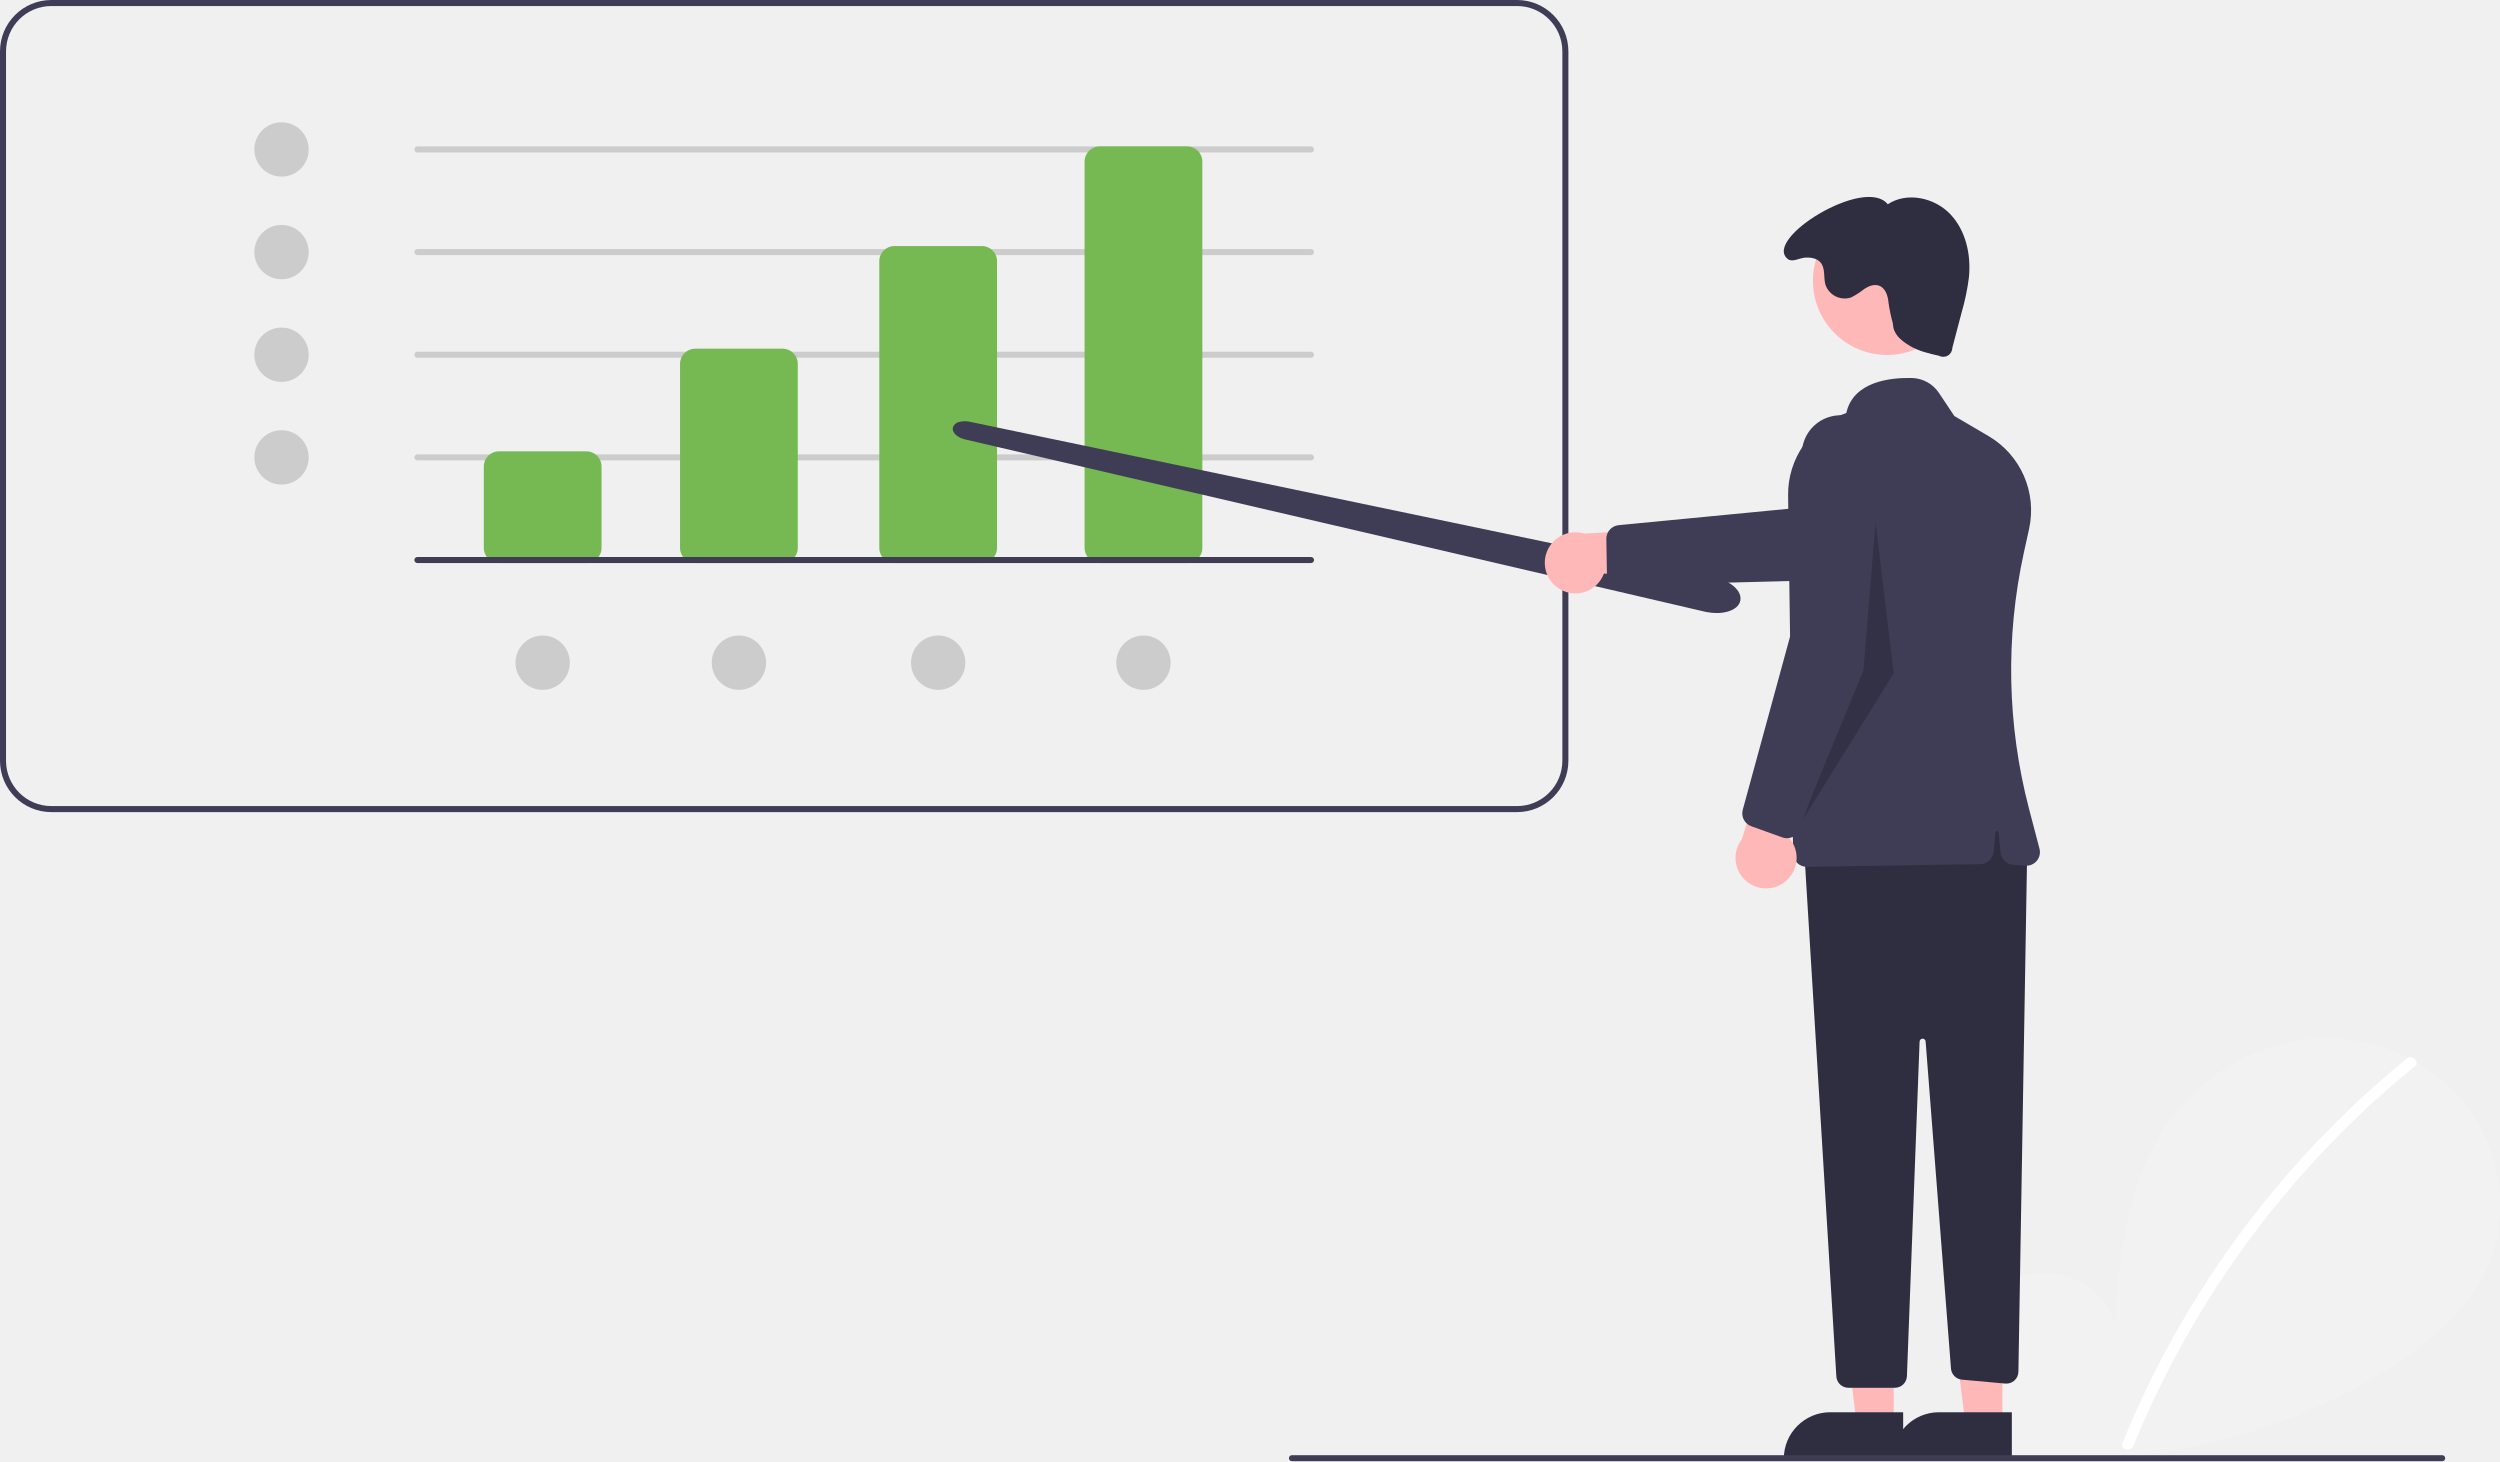
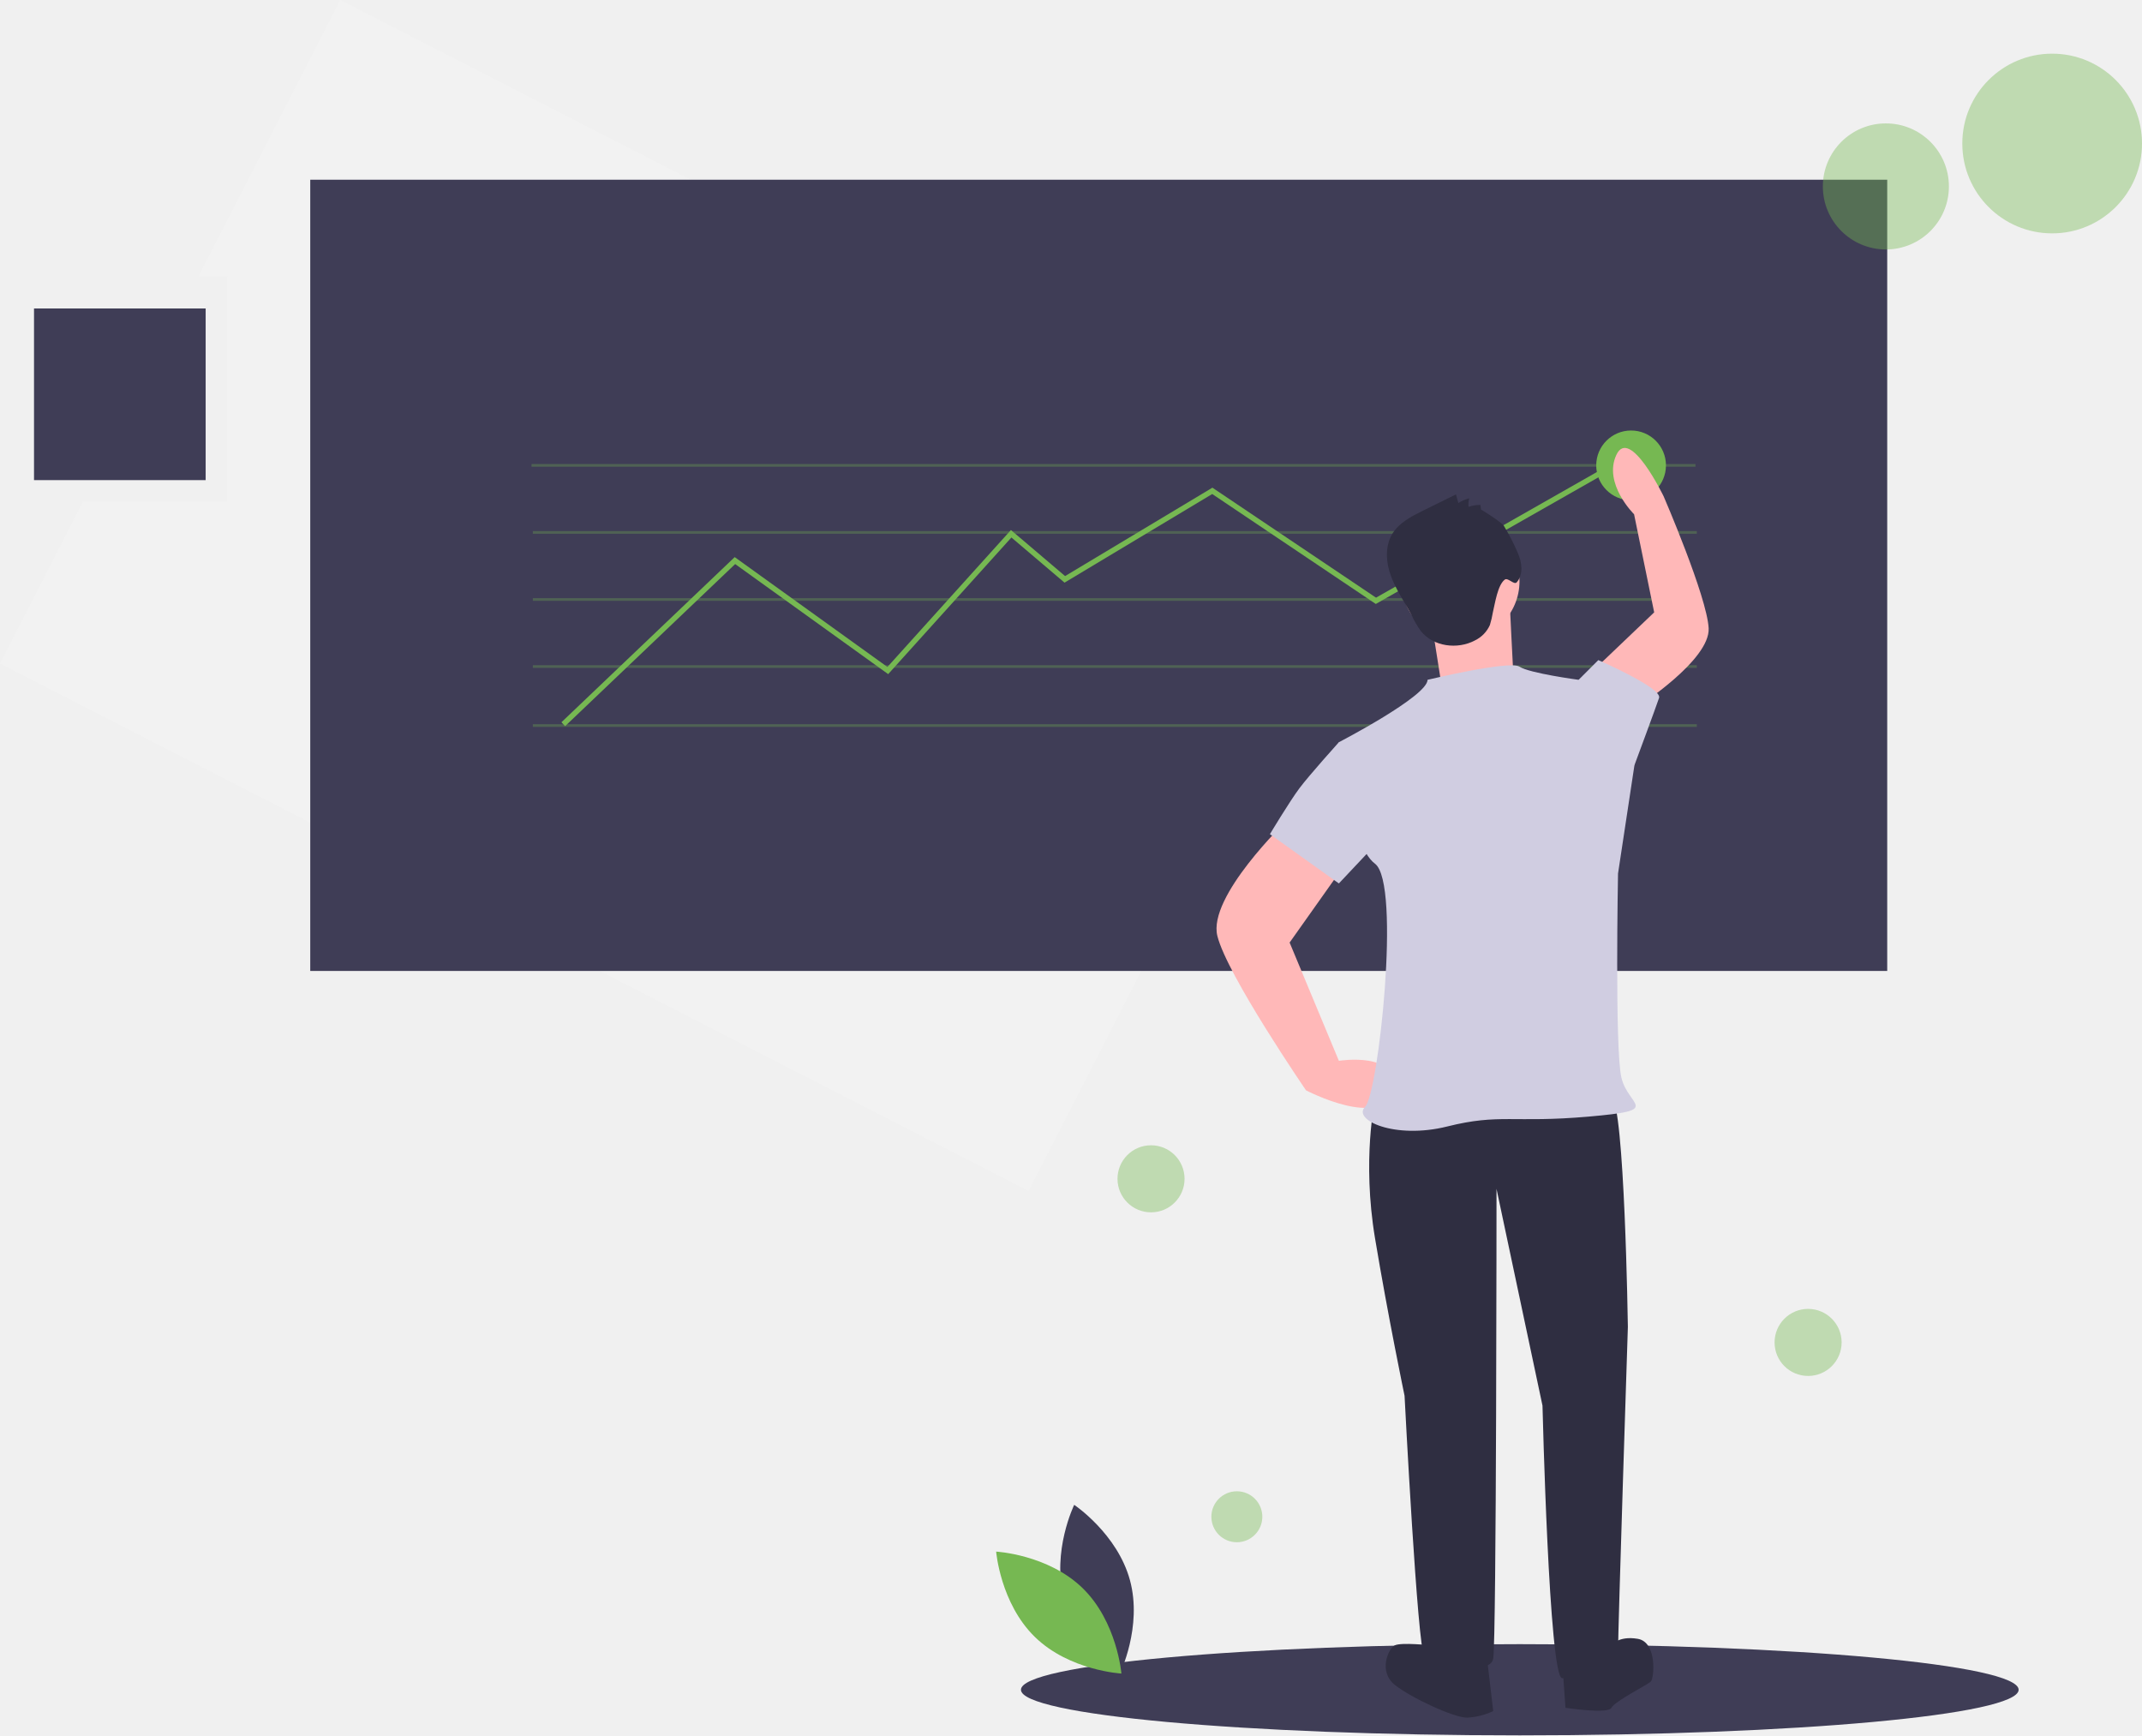
- <svg xmlns="http://www.w3.org/2000/svg" data-name="Layer 1" width="828.078" height="484" viewBox="0 0 828.078 484">
-   <path d="M688.461,477h-485.5a17.019,17.019,0,0,1-17-17V225a17.019,17.019,0,0,1,17-17h485.5a17.019,17.019,0,0,1,17,17V460A17.019,17.019,0,0,1,688.461,477Zm-485.5-267a15.017,15.017,0,0,0-15,15V460a15.017,15.017,0,0,0,15,15h485.5a15.017,15.017,0,0,0,15-15V225a15.017,15.017,0,0,0-15-15Z" transform="translate(-185.9609 -208)" fill="#3f3d56" />
-   <circle cx="93.25" cy="49.5" r="9" fill="#ccc" />
-   <circle cx="93.25" cy="83.5" r="9" fill="#ccc" />
-   <circle cx="93.25" cy="117.5" r="9" fill="#ccc" />
-   <circle cx="93.25" cy="151.5" r="9" fill="#ccc" />
-   <circle cx="244.75" cy="219.5" r="9" fill="#ccc" />
-   <circle cx="179.75" cy="219.5" r="9" fill="#ccc" />
-   <circle cx="378.75" cy="219.5" r="9" fill="#ccc" />
-   <circle cx="310.75" cy="219.5" r="9" fill="#ccc" />
-   <path d="M620.211,258.5h-296a1,1,0,0,1,0-2h296a1,1,0,0,1,0,2Z" transform="translate(-185.9609 -208)" fill="#ccc" />
-   <path d="M620.211,292.5h-296a1,1,0,0,1,0-2h296a1,1,0,0,1,0,2Z" transform="translate(-185.9609 -208)" fill="#ccc" />
-   <path d="M620.211,326.5h-296a1,1,0,0,1,0-2h296a1,1,0,0,1,0,2Z" transform="translate(-185.9609 -208)" fill="#ccc" />
-   <path d="M620.211,360.5h-296a1,1,0,0,1,0-2h296a1,1,0,0,1,0,2Z" transform="translate(-185.9609 -208)" fill="#ccc" />
-   <path d="M380.211,394.5h-29a5.006,5.006,0,0,1-5-5v-27a5.006,5.006,0,0,1,5-5h29a5.006,5.006,0,0,1,5,5v27A5.006,5.006,0,0,1,380.211,394.5Z" transform="translate(-185.9609 -208)" fill="#76b852" />
-   <path d="M445.211,394.5h-29a5.006,5.006,0,0,1-5-5v-61a5.006,5.006,0,0,1,5-5h29a5.006,5.006,0,0,1,5,5v61A5.006,5.006,0,0,1,445.211,394.5Z" transform="translate(-185.9609 -208)" fill="#76b852" />
-   <path d="M511.211,394.5h-29a5.006,5.006,0,0,1-5-5v-95a5.006,5.006,0,0,1,5-5h29a5.006,5.006,0,0,1,5,5v95A5.006,5.006,0,0,1,511.211,394.5Z" transform="translate(-185.9609 -208)" fill="#76b852" />
-   <path d="M579.211,394.5h-29a5.006,5.006,0,0,1-5-5v-128a5.006,5.006,0,0,1,5-5h29a5.006,5.006,0,0,1,5,5v128A5.006,5.006,0,0,1,579.211,394.5Z" transform="translate(-185.9609 -208)" fill="#76b852" />
-   <path d="M849.414,686.344c-8.993-7.599-14.455-19.602-13.022-31.288s10.305-22.428,21.813-24.91,24.628,4.388,28.123,15.63c1.924-21.674,4.141-44.257,15.664-62.715,10.434-16.713,28.507-28.672,48.093-30.811s40.208,5.941,52.424,21.4,15.206,37.934,6.651,55.682c-6.302,13.075-17.914,22.805-30.079,30.721a194.129,194.129,0,0,1-132.772,29.046Z" transform="translate(-185.9609 -208)" fill="#f2f2f2" />
-   <path d="M983.14,558.639A317.625,317.625,0,0,0,938.876,602.593a318.551,318.551,0,0,0-49.856,83.314c-.898,2.2,2.675,3.158,3.562.982a316.759,316.759,0,0,1,93.17-125.638c1.844-1.502-.783-4.102-2.612-2.612Z" transform="translate(-185.9609 -208)" fill="#fff" />
-   <path d="M754.571,411.058a17.509,17.509,0,0,1-3.386-.339h-0q-.305-.061-.611-.131L505.676,353.567c-2.66-.62-4.427-2.293-4.11-3.893a2.659,2.659,0,0,1,2.039-1.882,7.418,7.418,0,0,1,3.622-.081l246.418,51.462c5.548,1.158,9.4,4.563,8.769,7.751-.331,1.668-1.8,2.962-4.137,3.643A13.356,13.356,0,0,1,754.571,411.058Z" transform="translate(-185.9609 -208)" fill="#3f3d56" />
-   <path d="M702.693,403.169a10.056,10.056,0,0,0,14.525-5.175l35.727.745-9.898-15.712-32.41,1.701a10.11,10.11,0,0,0-7.945,18.441Z" transform="translate(-185.9609 -208)" fill="#ffb8b8" />
-   <path d="M718.211,397.462l-.186-10.951a4.524,4.524,0,0,1,4.067-4.556l64.201-6.196,53.49-17.538a12.819,12.819,0,1,1,7.633,24.472l-59.206,17.53-65.387,1.661a4.509,4.509,0,0,1-4.428-3.213A4.522,4.522,0,0,1,718.211,397.462Z" transform="translate(-185.9609 -208)" fill="#3f3d56" />
-   <polygon points="627.258 471.782 614.998 471.781 609.166 424.493 627.26 424.494 627.258 471.782" fill="#ffb8b8" />
-   <path d="M816.346,691.666l-39.531-.001v-.5a15.386,15.386,0,0,1,15.386-15.386h.001l24.144.001Z" transform="translate(-185.9609 -208)" fill="#2f2e41" />
-   <polygon points="663.258 471.782 650.998 471.781 645.166 424.493 663.26 424.494 663.258 471.782" fill="#ffb8b8" />
-   <path d="M852.346,691.666l-39.531-.001v-.5a15.386,15.386,0,0,1,15.386-15.386h.001l24.144.001Z" transform="translate(-185.9609 -208)" fill="#2f2e41" />
-   <path d="M857.447,488.674l-2.927,173.694a4,4,0,0,1-4.362,3.916l-14.346-1.304a4,4,0,0,1-3.626-3.674l-8.399-108.345a1,1,0,0,0-1.996.039l-4.198,110.826a4,4,0,0,1-3.997,3.849H798.21a4,4,0,0,1-3.993-3.756l-10.77-176.244,64-16Z" transform="translate(-185.9609 -208)" fill="#2f2e41" />
-   <circle cx="625.065" cy="93.016" r="24.561" fill="#ffb8b8" />
-   <path d="M781.255,493.841a4.469,4.469,0,0,1-1.365-3.165L778.234,372.234a28.501,28.501,0,0,1,19.282-27.441c2.301-10.439,14.548-11.747,21.687-11.591a11.085,11.085,0,0,1,8.978,4.923l5.118,7.677,11.28,6.612a28.528,28.528,0,0,1,13.47,30.816l-1.737,7.899a181.54,181.54,0,0,0,1.698,84.66l3.495,13.324a4.499,4.499,0,0,1-4.698,5.628l-4.059-.312a4.494,4.494,0,0,1-4.133-4.038l-.672-6.717a.5.5,0,0,0-.995,0l-.65,6.503a4.5,4.5,0,0,1-4.408,4.052l-57.431.884c-.024,0-.048.001-.072.001A4.471,4.471,0,0,1,781.255,493.841Z" transform="translate(-185.9609 -208)" fill="#3f3d56" />
-   <path d="M812.947,315.174c.101,3.472,2.511,5.481,5.471,7.299s6.419,2.607,9.808,3.368a2.999,2.999,0,0,0,4.405-2.625l3.108-11.823a74.841,74.841,0,0,0,2.393-11.537c.749-7.509-1.031-15.587-6.272-21.016s-14.331-7.358-20.612-3.175c-7.454-9.52-41.523,11.513-33.119,18.133,1.495,1.178,3.781-.312,5.678-.457s4.025.189,5.23,1.662c1.575,1.924.889,4.791,1.538,7.191a6.714,6.714,0,0,0,8.484,4.348,23.088,23.088,0,0,0,4.4-2.829c1.456-.97,3.295-1.686,4.934-1.075,2.16.806,2.927,3.45,3.122,5.748A53.235,53.235,0,0,0,812.947,315.174Z" transform="translate(-185.9609 -208)" fill="#2f2e41" />
-   <path d="M994.892,692h-381a1,1,0,0,1,0-2h381a1,1,0,0,1,0,2Z" transform="translate(-185.9609 -208)" fill="#3f3d56" />
-   <polygon points="621.25 173 617.25 222 596.25 273 627.25 223 621.25 173" opacity="0.2" />
-   <path d="M777.3,499.992a10.056,10.056,0,0,0,.318-15.416l13.379-33.136-18.202,3.676-9.914,30.903a10.11,10.11,0,0,0,14.42,13.973Z" transform="translate(-185.9609 -208)" fill="#ffb8b8" />
-   <path d="M776.326,485.378l-10.304-3.713a4.524,4.524,0,0,1-2.815-5.42l16.997-62.219,2.591-56.233a12.819,12.819,0,1,1,25.588,1.551l-4.628,61.573L782.098,482.636a4.509,4.509,0,0,1-4.576,2.999A4.522,4.522,0,0,1,776.326,485.378Z" transform="translate(-185.9609 -208)" fill="#3f3d56" />
-   <path d="M620.211,394.5h-296a1,1,0,0,1,0-2h296a1,1,0,0,1,0,2Z" transform="translate(-185.9609 -208)" fill="#3f3d56" />
+ <svg xmlns="http://www.w3.org/2000/svg" data-name="Layer 1" width="798.681" height="647.009" viewBox="0 0 798.681 647.009">
+   <polygon points="126.832 0 74.02 103.009 84.681 103.009 84.681 187.009 30.953 187.009 0 247.381 383.53 444.017 510.363 196.636 126.832 0" fill="#f2f2f2" />
+   <rect x="115.681" y="67.009" width="588" height="295" fill="#3f3d56" />
+   <rect x="198.181" y="173.009" width="434" height="1" fill="#76b852" opacity="0.3" />
+   <rect x="198.681" y="198.009" width="434" height="1" fill="#76b852" opacity="0.3" />
+   <rect x="198.681" y="248.009" width="434" height="1" fill="#76b852" opacity="0.3" />
+   <rect x="198.681" y="270.009" width="434" height="1" fill="#76b852" opacity="0.3" />
+   <rect x="198.681" y="223.009" width="434" height="1" fill="#76b852" opacity="0.3" />
+   <ellipse cx="566.681" cy="630.009" rx="186" ry="17" fill="#3f3d56" />
+   <polygon points="210.722 270.733 209.342 269.285 273.943 207.712 330.889 248.674 376.94 197.618 397.133 214.782 452.062 181.824 513.076 222.833 608.837 168.364 609.825 170.102 512.988 225.184 452.002 184.193 396.931 217.235 377.124 200.399 331.175 251.343 274.121 210.305 210.722 270.733" fill="#76b852" />
+   <path d="M597.416,722.342c4.7,17.374,20.798,28.134,20.798,28.134s8.478-17.409,3.778-34.782-20.798-28.134-20.798-28.134S592.716,704.968,597.416,722.342Z" transform="translate(-200.6594 -126.4957)" fill="#3f3d56" />
+   <path d="M604.322,718.608c12.897,12.554,14.472,31.854,14.472,31.854s-19.335-1.056-32.231-13.61-14.472-31.854-14.472-31.854S591.426,706.054,604.322,718.608Z" transform="translate(-200.6594 -126.4957)" fill="#76b852" />
+   <circle cx="765.181" cy="53.509" r="33.5" fill="#76b852" opacity="0.4" />
+   <circle cx="703.181" cy="69.509" r="23.5" fill="#76b852" opacity="0.4" />
+   <circle cx="674.181" cy="500.509" r="12.5" fill="#76b852" opacity="0.4" />
+   <circle cx="461.181" cy="565.509" r="9.5" fill="#76b852" opacity="0.4" />
+   <circle cx="429.181" cy="439.509" r="12.5" fill="#76b852" opacity="0.4" />
+   <circle cx="608.181" cy="173.509" r="13" fill="#76b852" />
+   <path d="M724.373,535.47l-11.021,1.224s-4.898,22.041,0,51.429,11.021,58.776,11.021,58.776,4.898,95.511,7.347,96.736,24.49,8.572,25.715,1.224,1.224-175.104,1.224-175.104l17.143,80.817s2.449,101.634,7.347,101.634,20.817-1.224,20.817-9.796,3.674-121.226,3.674-121.226-1.224-83.266-6.123-85.715S724.373,535.47,724.373,535.47Z" transform="translate(-200.6594 -126.4957)" fill="#2f2e41" />
+   <path d="M734.169,739.962s-11.021-1.224-13.47,0-6.122,9.796,0,14.694,22.041,12.245,26.939,12.245a25.331,25.331,0,0,0,9.796-2.449l-2.449-20.817Z" transform="translate(-200.6594 -126.4957)" fill="#2f2e41" />
+   <path d="M783.149,746.084l1.224,17.143s15.919,2.449,17.143,0,13.47-8.572,14.694-9.796,2.449-14.694-4.898-15.919-9.796,2.449-9.796,2.449Z" transform="translate(-200.6594 -126.4957)" fill="#2f2e41" />
+   <path d="M680.291,432.612s-29.388,28.164-25.715,42.858S687.638,533.021,687.638,533.021s28.164,14.694,31.837,0-19.592-11.021-19.592-11.021l-18.368-44.082,20.817-29.388Z" transform="translate(-200.6594 -126.4957)" fill="#ffb8b8" />
+   <path d="M811.605,389.765s26.771-17.216,26.152-29.043-16.758-49.12-16.758-49.12-12.625-26.249-17.645-15.522,6.597,22.147,6.597,22.147l7.497,36.582-20.376,19.439Z" transform="translate(-200.6594 -126.4957)" fill="#ffb8b8" />
+   <circle cx="544.53" cy="216.728" r="22.041" fill="#ffb8b8" />
+   <path d="M734.169,356.693l3.674,23.266,26.939-4.898s-1.224-23.266-1.224-25.715S734.169,356.693,734.169,356.693Z" transform="translate(-200.6594 -126.4957)" fill="#ffb8b8" />
+   <path d="M732.945,379.958s30.613-7.347,34.286-4.898,22.041,4.898,22.041,4.898l20.817,31.837-6.122,40.409s-1.225,64.899,1.224,75.919,15.919,12.245-12.245,14.694-33.062-1.224-52.654,3.674-35.511-2.449-30.613-7.347,13.47-83.266,3.674-90.613-13.47-45.307-13.47-45.307S732.945,386.081,732.945,379.958Z" transform="translate(-200.6594 -126.4957)" fill="#d0cde1" />
+   <path d="M785.598,383.632l3.674-3.674,7.347-7.347s23.878,10.408,22.653,14.082-9.184,25.102-9.184,25.102l-11.021,3.674Z" transform="translate(-200.6594 -126.4957)" fill="#d0cde1" />
+   <path d="M714.577,405.673l-14.694-2.449s-11.021,12.245-14.694,17.143-11.021,17.143-11.021,17.143l25.715,18.368,19.592-20.817Z" transform="translate(-200.6594 -126.4957)" fill="#d0cde1" />
+   <path d="M752.882,316.52l-.226-1.766a13.88,13.88,0,0,0-4.411.693,7.247,7.247,0,0,1,.272-3.173,14.108,14.108,0,0,0-4.083,1.775l-.89-3.222-12.241,6.033c-4.394,2.166-9.027,4.545-11.539,8.751-2.8,4.689-2.313,10.715-.399,15.83s5.095,9.641,7.645,14.471a36.154,36.154,0,0,0,3.474,5.913c4.621,5.76,13.615,6.924,20.129,3.447a11.649,11.649,0,0,0,5.578-5.74,37.302,37.302,0,0,0,1.114-4.753c.806-3.292,1.741-10.086,4.415-12.168,1.176-.916,3.509,2.121,4.484.993,2.505-2.9,1.98-7.371.424-10.874a79.34,79.34,0,0,0-5.223-10.188C760.564,321.23,752.855,316.309,752.882,316.52Z" transform="translate(-200.6594 -126.4957)" fill="#2f2e41" />
+   <rect x="12.681" y="115.009" width="64" height="64" fill="#3f3d56" />
</svg>
